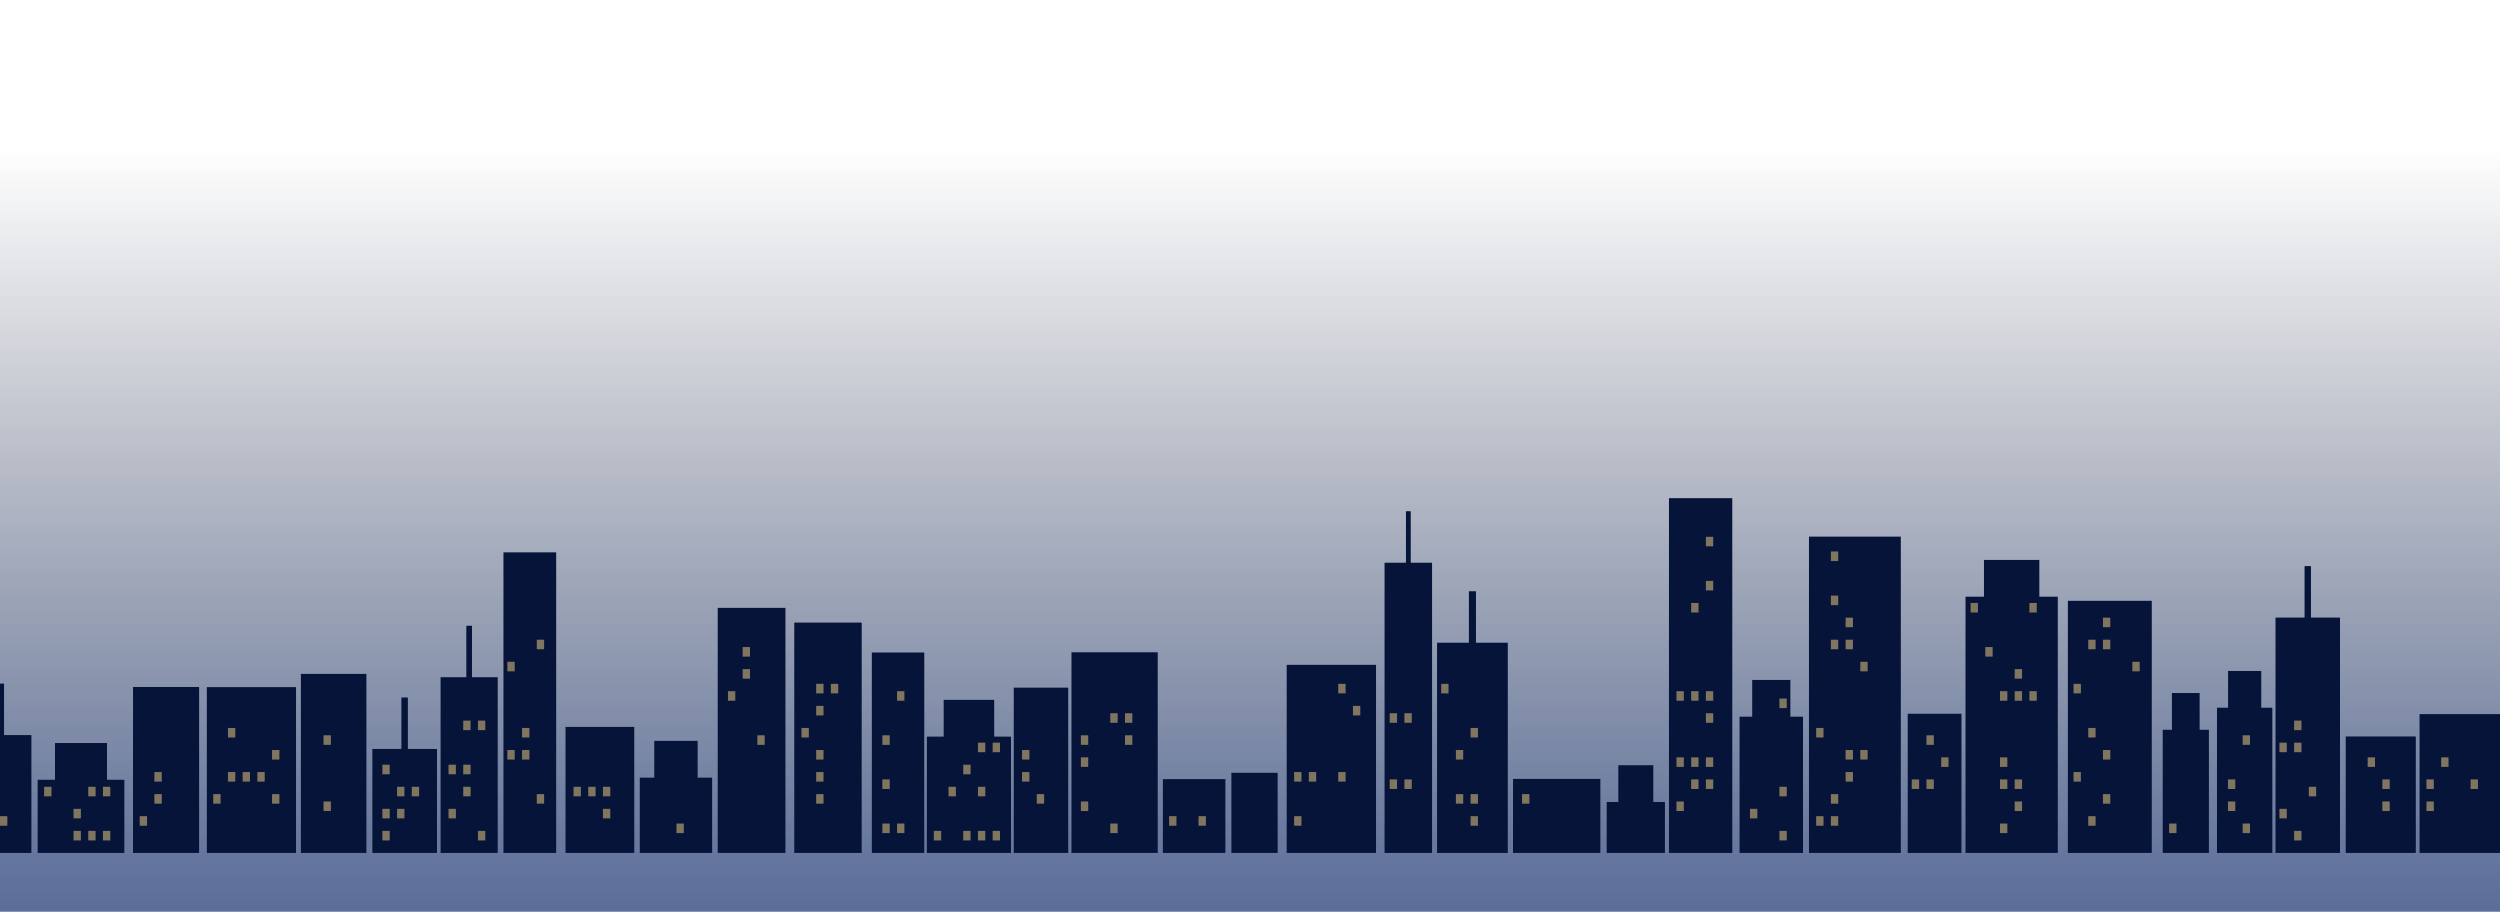
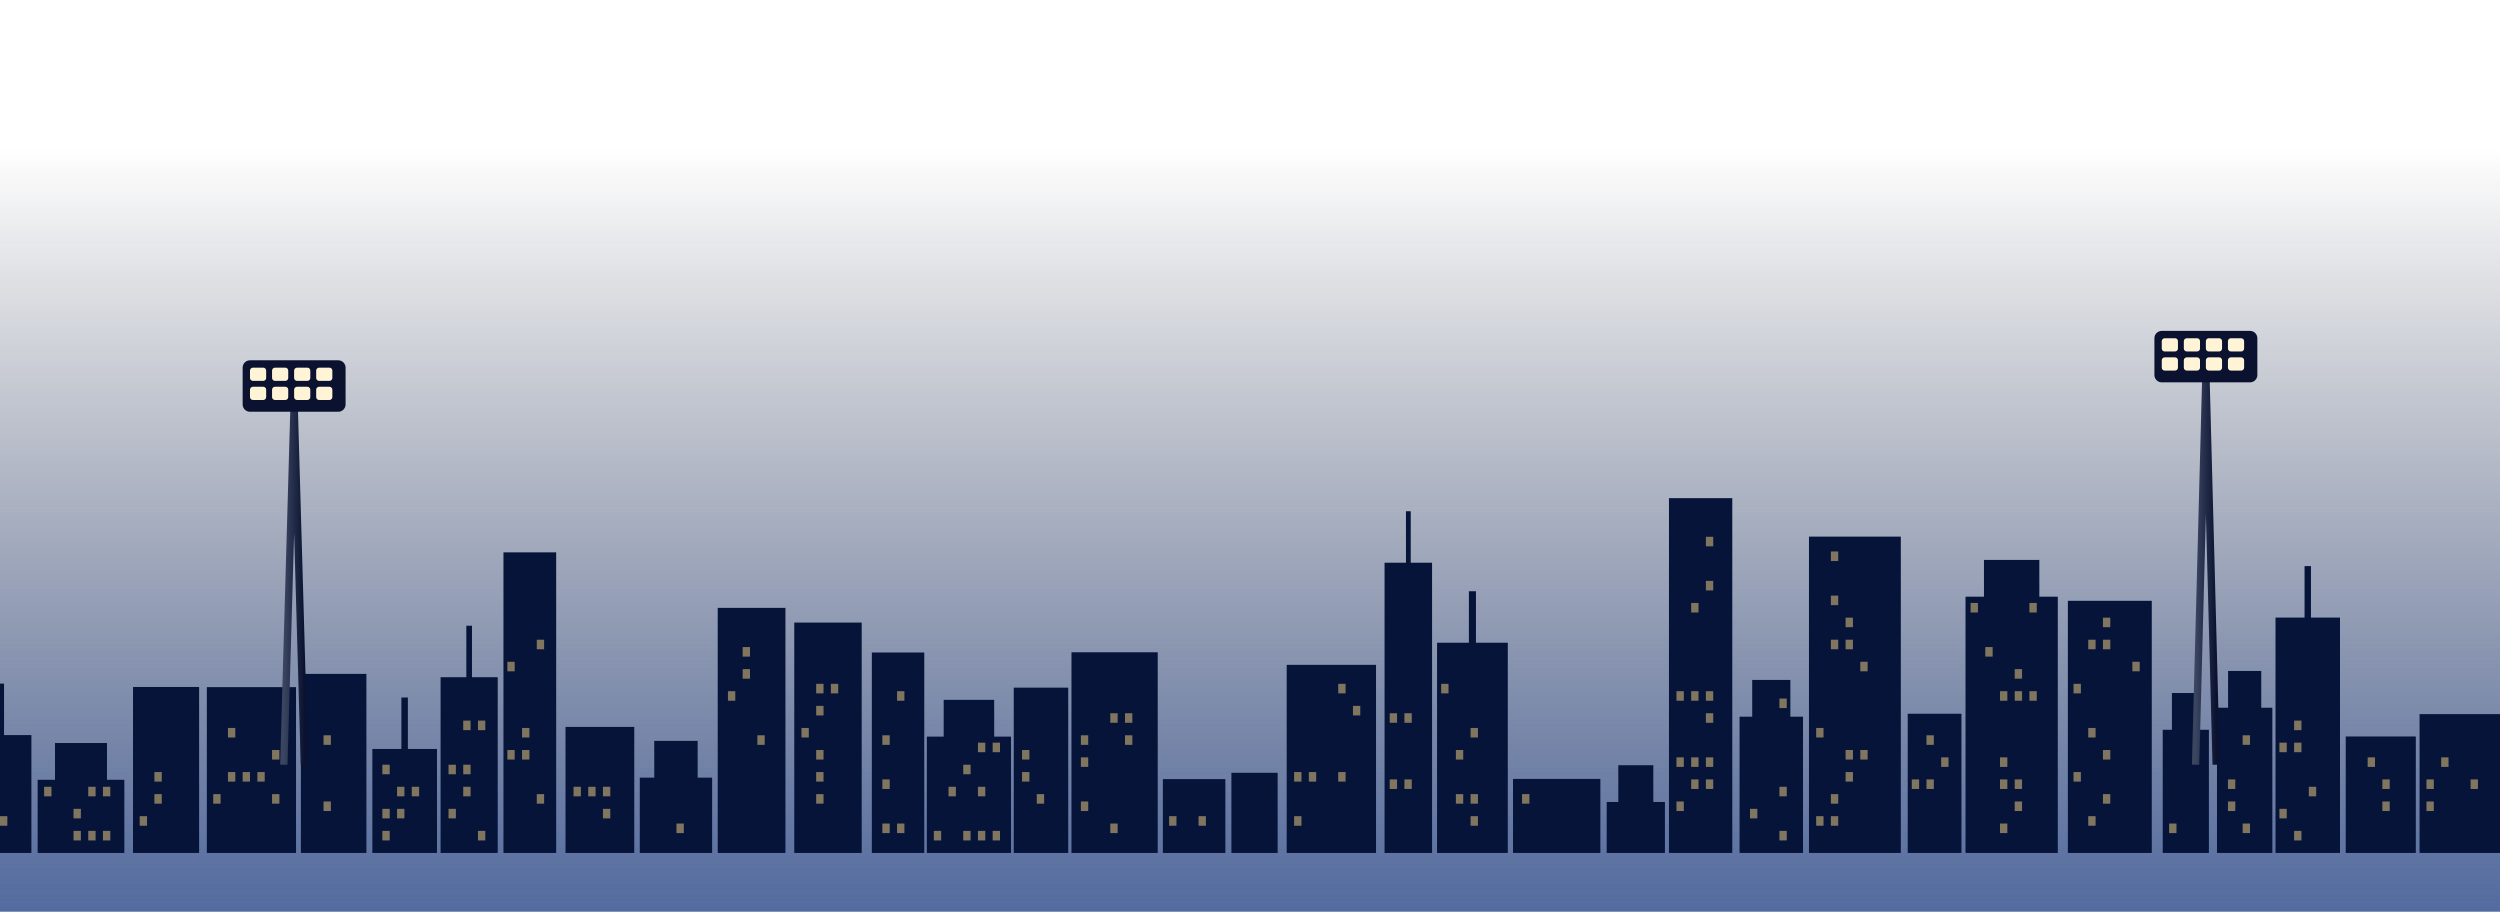
<svg xmlns="http://www.w3.org/2000/svg" viewBox="0 0 340 124" preserveAspectRatio="xMidYMax slice">
  <defs>
    <filter id="b" x="-50%" y="-50%" width="200%" height="200%">
      <feGaussianBlur stdDeviation="2.4" />
    </filter>
    <filter id="bb" x="-50%" y="-50%" width="200%" height="200%">
      <feGaussianBlur stdDeviation="6" />
    </filter>
    <filter id="b1" x="-50%" y="-50%" width="200%" height="200%">
      <feGaussianBlur stdDeviation="0.9" />
    </filter>
    <linearGradient id="ns" x1="0" y1="0" x2="0" y2="1">
      <stop offset="0" stop-color="#020A22" stop-opacity="0" />
-       <stop offset="1" stop-color="#14306E" stop-opacity="0.7" />
+       <stop offset="1" stop-color="#1A3A80" stop-opacity="0.75" />
+     </linearGradient>
+     <linearGradient id="pole" x1="0" y1="0" x2="1" y2="0">
+       <stop offset="0" stop-color="#3A4560" stop-opacity="1" />
+       <stop offset="1" stop-color="#0A1230" stop-opacity="1" />
    </linearGradient>
  </defs>
  <rect x="0" y="20" width="340" height="104" fill="url(#ns)" />
  <g fill="#06143A">
    <path d="M-4 116V99.97H-0.28V92.97H0.55V99.97H4.27V116Z" />
    <path d="M5.12 116V106.05H7.48V101.05H14.55V106.05H16.91V116Z" />
    <rect x="18.09" y="93.43" width="8.99" height="22.57" />
    <rect x="28.13" y="93.45" width="12.13" height="22.55" />
    <rect x="40.92" y="91.65" width="8.91" height="24.35" />
    <path d="M50.64 116V101.86H54.59V94.86H55.47V101.86H59.43V116Z" />
    <path d="M59.92 116V92.1H63.42V85.1H64.19V92.1H67.69V116Z" />
    <rect x="68.47" y="75.12" width="7.17" height="40.88" />
    <rect x="76.91" y="98.86" width="9.35" height="17.14" />
    <path d="M87.01 116V105.76H88.98V100.76H94.88V105.76H96.85V116Z" />
    <rect x="97.61" y="82.67" width="9.21" height="33.33" />
    <rect x="108.02" y="84.67" width="9.17" height="31.33" />
    <rect x="118.57" y="88.74" width="7.13" height="27.26" />
    <path d="M126.05 116V100.18H128.34V95.18H135.21V100.18H137.5V116Z" />
    <rect x="137.87" y="93.52" width="7.41" height="22.48" />
    <rect x="145.72" y="88.71" width="11.73" height="27.29" />
    <rect x="158.15" y="105.96" width="8.5" height="10.04" />
    <rect x="167.47" y="105.1" width="6.29" height="10.9" />
    <rect x="174.99" y="90.42" width="12.15" height="25.58" />
    <path d="M188.3 116V76.53H191.21V69.53H191.86V76.53H194.76V116Z" />
    <path d="M195.44 116V87.41H199.77V80.41H200.73V87.41H205.06V116Z" />
    <rect x="205.77" y="105.93" width="11.88" height="10.07" />
    <path d="M218.51 116V109.07H220.09V104.07H224.85V109.07H226.43V116Z" />
    <rect x="226.98" y="67.75" width="8.61" height="48.25" />
    <path d="M236.58 116V97.47H238.3V92.47H243.49V97.47H245.21V116Z" />
    <rect x="246.02" y="72.98" width="12.49" height="43.02" />
    <rect x="259.45" y="97.07" width="7.31" height="18.93" />
    <path d="M267.31 116V81.15H269.82V76.15H277.35V81.15H279.86V116Z" />
    <rect x="281.23" y="81.71" width="11.41" height="34.29" />
    <path d="M294.13 116V99.25H295.38V94.25H299.15V99.25H300.41V116Z" />
    <path d="M301.51 116V96.25H303.02V91.25H307.53V96.25H309.04V116Z" />
    <path d="M309.47 116V83.99H313.42V76.99H314.29V83.99H318.24V116Z" />
    <rect x="319.02" y="100.16" width="9.53" height="15.84" />
    <rect x="329.06" y="97.12" width="11.5" height="18.88" />
    <rect x="341.43" y="81.24" width="6.16" height="34.76" />
  </g>
  <g fill="#E3C47E" fill-opacity=".55">
    <rect x="-2" y="105" width="1" height="1.3" />
    <rect x="-2" y="108" width="1" height="1.3" />
    <rect x="-2" y="111" width="1" height="1.3" />
    <rect x="0" y="111" width="1" height="1.3" />
    <rect x="6" y="107" width="1" height="1.3" />
    <rect x="12" y="107" width="1" height="1.3" />
    <rect x="14" y="107" width="1" height="1.3" />
    <rect x="10" y="110" width="1" height="1.3" />
    <rect x="10" y="113" width="1" height="1.3" />
    <rect x="12" y="113" width="1" height="1.3" />
    <rect x="14" y="113" width="1" height="1.3" />
    <rect x="21" y="105" width="1" height="1.3" />
    <rect x="21" y="108" width="1" height="1.3" />
    <rect x="19" y="111" width="1" height="1.3" />
    <rect x="31" y="99" width="1" height="1.3" />
    <rect x="37" y="102" width="1" height="1.3" />
    <rect x="31" y="105" width="1" height="1.3" />
    <rect x="33" y="105" width="1" height="1.3" />
    <rect x="35" y="105" width="1" height="1.3" />
    <rect x="29" y="108" width="1" height="1.3" />
    <rect x="37" y="108" width="1" height="1.3" />
    <rect x="44" y="100" width="1" height="1.3" />
    <rect x="44" y="109" width="1" height="1.3" />
    <rect x="52" y="104" width="1" height="1.3" />
    <rect x="54" y="107" width="1" height="1.3" />
    <rect x="56" y="107" width="1" height="1.3" />
    <rect x="52" y="110" width="1" height="1.3" />
    <rect x="54" y="110" width="1" height="1.3" />
    <rect x="52" y="113" width="1" height="1.3" />
    <rect x="63" y="98" width="1" height="1.3" />
    <rect x="65" y="98" width="1" height="1.3" />
    <rect x="61" y="104" width="1" height="1.3" />
    <rect x="63" y="104" width="1" height="1.3" />
    <rect x="63" y="107" width="1" height="1.3" />
    <rect x="61" y="110" width="1" height="1.3" />
    <rect x="65" y="113" width="1" height="1.3" />
    <rect x="73" y="87" width="1" height="1.3" />
    <rect x="69" y="90" width="1" height="1.3" />
    <rect x="71" y="99" width="1" height="1.3" />
    <rect x="69" y="102" width="1" height="1.3" />
    <rect x="71" y="102" width="1" height="1.3" />
    <rect x="73" y="108" width="1" height="1.3" />
    <rect x="78" y="107" width="1" height="1.3" />
    <rect x="80" y="107" width="1" height="1.3" />
    <rect x="82" y="107" width="1" height="1.3" />
    <rect x="82" y="110" width="1" height="1.3" />
    <rect x="92" y="112" width="1" height="1.3" />
    <rect x="101" y="88" width="1" height="1.3" />
    <rect x="101" y="91" width="1" height="1.3" />
    <rect x="99" y="94" width="1" height="1.3" />
    <rect x="103" y="100" width="1" height="1.3" />
    <rect x="111" y="93" width="1" height="1.3" />
    <rect x="113" y="93" width="1" height="1.3" />
    <rect x="111" y="96" width="1" height="1.3" />
    <rect x="109" y="99" width="1" height="1.3" />
    <rect x="111" y="102" width="1" height="1.3" />
    <rect x="111" y="105" width="1" height="1.3" />
    <rect x="111" y="108" width="1" height="1.3" />
    <rect x="122" y="94" width="1" height="1.3" />
    <rect x="120" y="100" width="1" height="1.3" />
    <rect x="120" y="106" width="1" height="1.3" />
    <rect x="120" y="112" width="1" height="1.3" />
    <rect x="122" y="112" width="1" height="1.3" />
    <rect x="133" y="101" width="1" height="1.3" />
    <rect x="135" y="101" width="1" height="1.3" />
    <rect x="131" y="104" width="1" height="1.3" />
    <rect x="129" y="107" width="1" height="1.3" />
    <rect x="133" y="107" width="1" height="1.3" />
    <rect x="127" y="113" width="1" height="1.3" />
    <rect x="131" y="113" width="1" height="1.3" />
    <rect x="133" y="113" width="1" height="1.3" />
    <rect x="135" y="113" width="1" height="1.3" />
    <rect x="139" y="102" width="1" height="1.3" />
    <rect x="139" y="105" width="1" height="1.3" />
    <rect x="141" y="108" width="1" height="1.3" />
    <rect x="151" y="97" width="1" height="1.3" />
    <rect x="153" y="97" width="1" height="1.3" />
    <rect x="147" y="100" width="1" height="1.3" />
    <rect x="153" y="100" width="1" height="1.3" />
    <rect x="147" y="103" width="1" height="1.3" />
    <rect x="147" y="109" width="1" height="1.3" />
    <rect x="151" y="112" width="1" height="1.3" />
    <rect x="159" y="111" width="1" height="1.3" />
    <rect x="163" y="111" width="1" height="1.3" />
    <rect x="182" y="93" width="1" height="1.3" />
    <rect x="184" y="96" width="1" height="1.3" />
    <rect x="176" y="105" width="1" height="1.3" />
    <rect x="178" y="105" width="1" height="1.3" />
    <rect x="182" y="105" width="1" height="1.3" />
    <rect x="176" y="111" width="1" height="1.3" />
    <rect x="189" y="97" width="1" height="1.3" />
    <rect x="191" y="97" width="1" height="1.3" />
    <rect x="189" y="106" width="1" height="1.3" />
    <rect x="191" y="106" width="1" height="1.3" />
    <rect x="196" y="93" width="1" height="1.3" />
    <rect x="200" y="99" width="1" height="1.3" />
    <rect x="198" y="102" width="1" height="1.3" />
    <rect x="198" y="108" width="1" height="1.3" />
    <rect x="200" y="108" width="1" height="1.3" />
    <rect x="200" y="111" width="1" height="1.3" />
    <rect x="207" y="108" width="1" height="1.3" />
    <rect x="232" y="73" width="1" height="1.3" />
    <rect x="232" y="79" width="1" height="1.3" />
    <rect x="230" y="82" width="1" height="1.3" />
    <rect x="228" y="94" width="1" height="1.3" />
    <rect x="230" y="94" width="1" height="1.3" />
    <rect x="232" y="94" width="1" height="1.3" />
    <rect x="232" y="97" width="1" height="1.3" />
    <rect x="228" y="103" width="1" height="1.3" />
    <rect x="230" y="103" width="1" height="1.3" />
    <rect x="232" y="103" width="1" height="1.3" />
    <rect x="230" y="106" width="1" height="1.3" />
    <rect x="232" y="106" width="1" height="1.3" />
    <rect x="228" y="109" width="1" height="1.3" />
    <rect x="242" y="95" width="1" height="1.3" />
    <rect x="242" y="107" width="1" height="1.3" />
    <rect x="238" y="110" width="1" height="1.3" />
    <rect x="242" y="113" width="1" height="1.3" />
    <rect x="249" y="75" width="1" height="1.3" />
    <rect x="249" y="81" width="1" height="1.3" />
    <rect x="251" y="84" width="1" height="1.3" />
    <rect x="249" y="87" width="1" height="1.3" />
    <rect x="251" y="87" width="1" height="1.3" />
    <rect x="253" y="90" width="1" height="1.3" />
    <rect x="247" y="99" width="1" height="1.3" />
    <rect x="251" y="102" width="1" height="1.3" />
    <rect x="253" y="102" width="1" height="1.3" />
    <rect x="251" y="105" width="1" height="1.3" />
    <rect x="249" y="108" width="1" height="1.3" />
    <rect x="247" y="111" width="1" height="1.3" />
    <rect x="249" y="111" width="1" height="1.3" />
    <rect x="262" y="100" width="1" height="1.3" />
    <rect x="264" y="103" width="1" height="1.3" />
    <rect x="260" y="106" width="1" height="1.3" />
    <rect x="262" y="106" width="1" height="1.3" />
    <rect x="268" y="82" width="1" height="1.3" />
    <rect x="276" y="82" width="1" height="1.3" />
    <rect x="270" y="88" width="1" height="1.3" />
    <rect x="274" y="91" width="1" height="1.3" />
    <rect x="272" y="94" width="1" height="1.3" />
    <rect x="274" y="94" width="1" height="1.3" />
    <rect x="276" y="94" width="1" height="1.3" />
    <rect x="272" y="103" width="1" height="1.3" />
    <rect x="272" y="106" width="1" height="1.3" />
    <rect x="274" y="106" width="1" height="1.3" />
    <rect x="274" y="109" width="1" height="1.3" />
    <rect x="272" y="112" width="1" height="1.3" />
    <rect x="286" y="84" width="1" height="1.3" />
    <rect x="284" y="87" width="1" height="1.3" />
    <rect x="286" y="87" width="1" height="1.3" />
    <rect x="290" y="90" width="1" height="1.3" />
    <rect x="282" y="93" width="1" height="1.3" />
    <rect x="284" y="99" width="1" height="1.3" />
    <rect x="286" y="102" width="1" height="1.3" />
    <rect x="282" y="105" width="1" height="1.3" />
    <rect x="286" y="108" width="1" height="1.3" />
    <rect x="284" y="111" width="1" height="1.3" />
    <rect x="295" y="112" width="1" height="1.3" />
    <rect x="305" y="100" width="1" height="1.3" />
    <rect x="303" y="106" width="1" height="1.3" />
    <rect x="303" y="109" width="1" height="1.3" />
    <rect x="305" y="112" width="1" height="1.3" />
    <rect x="312" y="98" width="1" height="1.3" />
    <rect x="310" y="101" width="1" height="1.3" />
    <rect x="312" y="101" width="1" height="1.3" />
    <rect x="314" y="107" width="1" height="1.3" />
    <rect x="310" y="110" width="1" height="1.3" />
    <rect x="312" y="113" width="1" height="1.3" />
    <rect x="322" y="103" width="1" height="1.3" />
    <rect x="324" y="106" width="1" height="1.3" />
    <rect x="324" y="109" width="1" height="1.3" />
    <rect x="332" y="103" width="1" height="1.3" />
    <rect x="330" y="106" width="1" height="1.3" />
    <rect x="336" y="106" width="1" height="1.3" />
    <rect x="330" y="109" width="1" height="1.3" />
    <rect x="344" y="90" width="1" height="1.3" />
    <rect x="342" y="93" width="1" height="1.3" />
    <rect x="342" y="96" width="1" height="1.3" />
    <rect x="344" y="99" width="1" height="1.3" />
    <rect x="344" y="102" width="1" height="1.3" />
    <rect x="344" y="108" width="1" height="1.3" />
  </g>
+   <path d="M40 55 L38.6 104 M40 55 L41.4 104" stroke="url(#pole)" stroke-width="1" />
+   <rect x="33" y="49" width="14" height="7" rx="1" fill="#0A1230" />
+   <rect x="34" y="50" width="2.2" height="1.8" rx=".4" fill="#FFF4D6" />
+   <rect x="34" y="52.6" width="2.2" height="1.8" rx=".4" fill="#FFF4D6" />
+   <rect x="37" y="50" width="2.2" height="1.8" rx=".4" fill="#FFF4D6" />
+   <rect x="37" y="52.6" width="2.2" height="1.8" rx=".4" fill="#FFF4D6" />
+   <rect x="40" y="50" width="2.2" height="1.8" rx=".4" fill="#FFF4D6" />
+   <rect x="40" y="52.6" width="2.2" height="1.8" rx=".4" fill="#FFF4D6" />
+   <rect x="43" y="50" width="2.2" height="1.8" rx=".4" fill="#FFF4D6" />
+   <rect x="43" y="52.6" width="2.2" height="1.8" rx=".4" fill="#FFF4D6" />
+   <path d="M300 51 L298.6 104 M300 51 L301.4 104" stroke="url(#pole)" stroke-width="1" />
+   <rect x="293" y="45" width="14" height="7" rx="1" fill="#0A1230" />
+   <rect x="294" y="46" width="2.2" height="1.8" rx=".4" fill="#FFF4D6" />
+   <rect x="294" y="48.6" width="2.2" height="1.8" rx=".4" fill="#FFF4D6" />
+   <rect x="297" y="46" width="2.2" height="1.8" rx=".4" fill="#FFF4D6" />
+   <rect x="297" y="48.6" width="2.2" height="1.8" rx=".4" fill="#FFF4D6" />
+   <rect x="300" y="46" width="2.2" height="1.8" rx=".4" fill="#FFF4D6" />
+   <rect x="300" y="48.6" width="2.2" height="1.8" rx=".4" fill="#FFF4D6" />
+   <rect x="303" y="46" width="2.2" height="1.8" rx=".4" fill="#FFF4D6" />
+   <rect x="303" y="48.6" width="2.2" height="1.8" rx=".4" fill="#FFF4D6" />
</svg>
